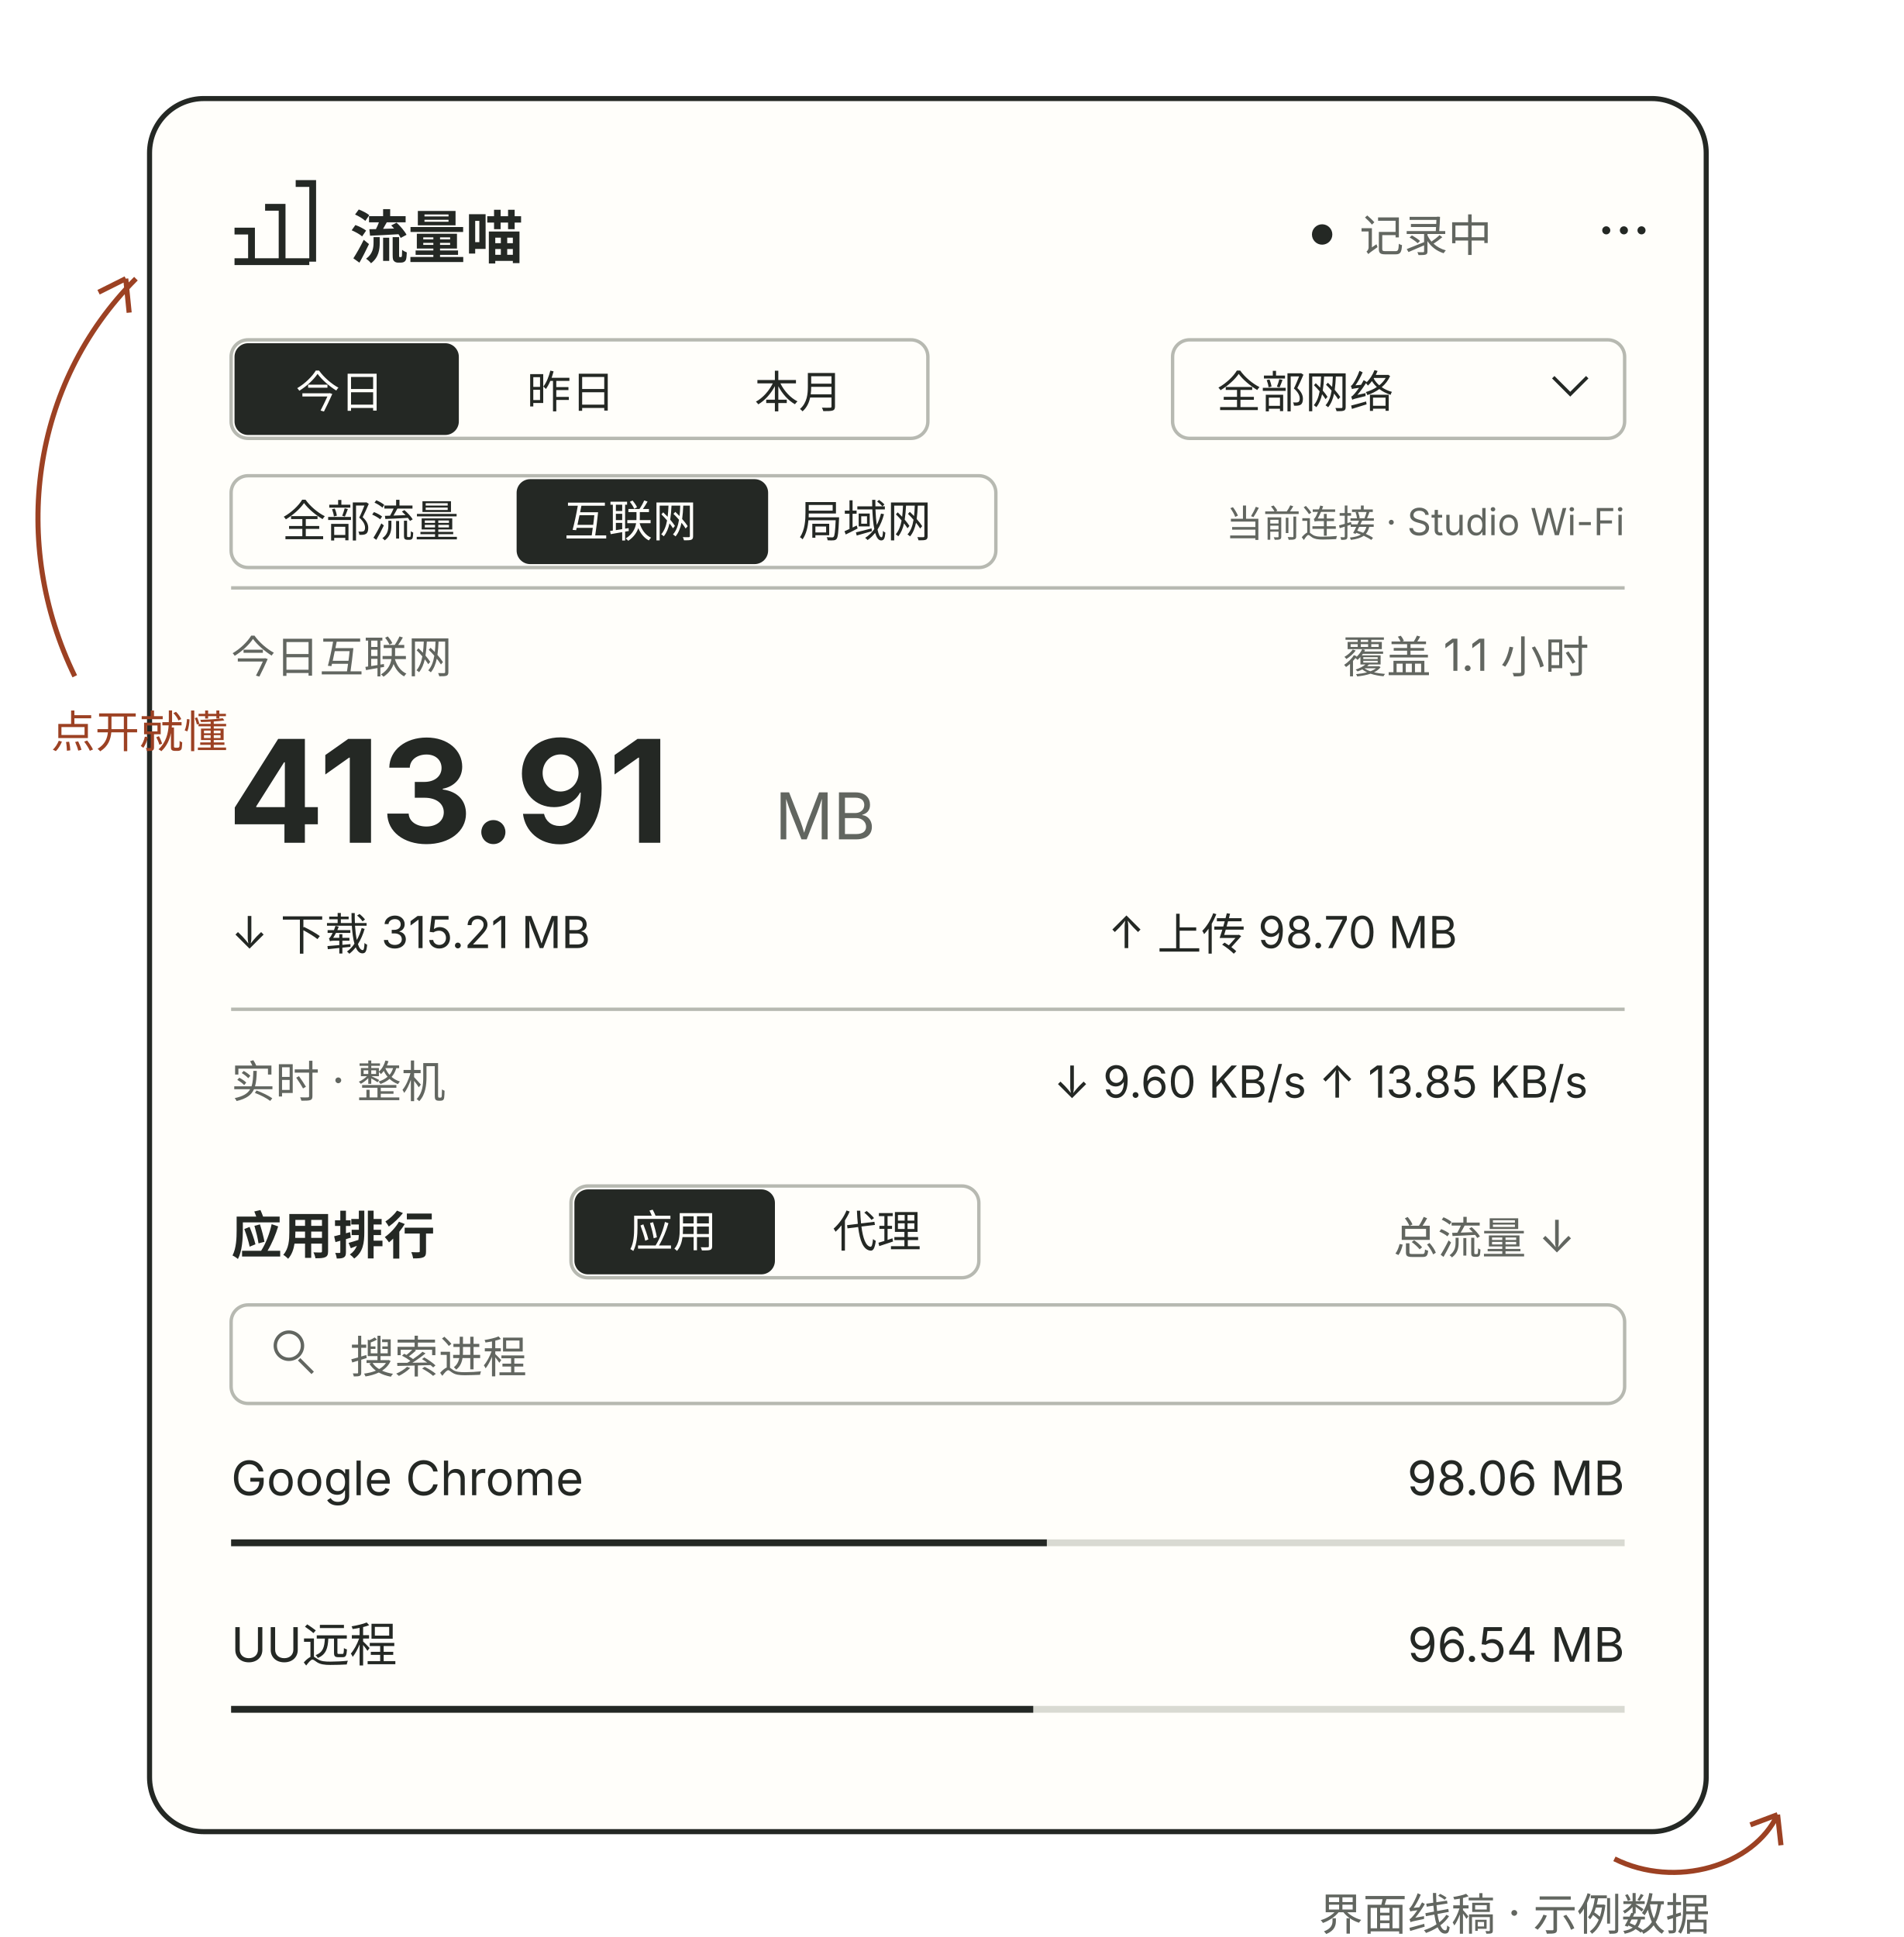
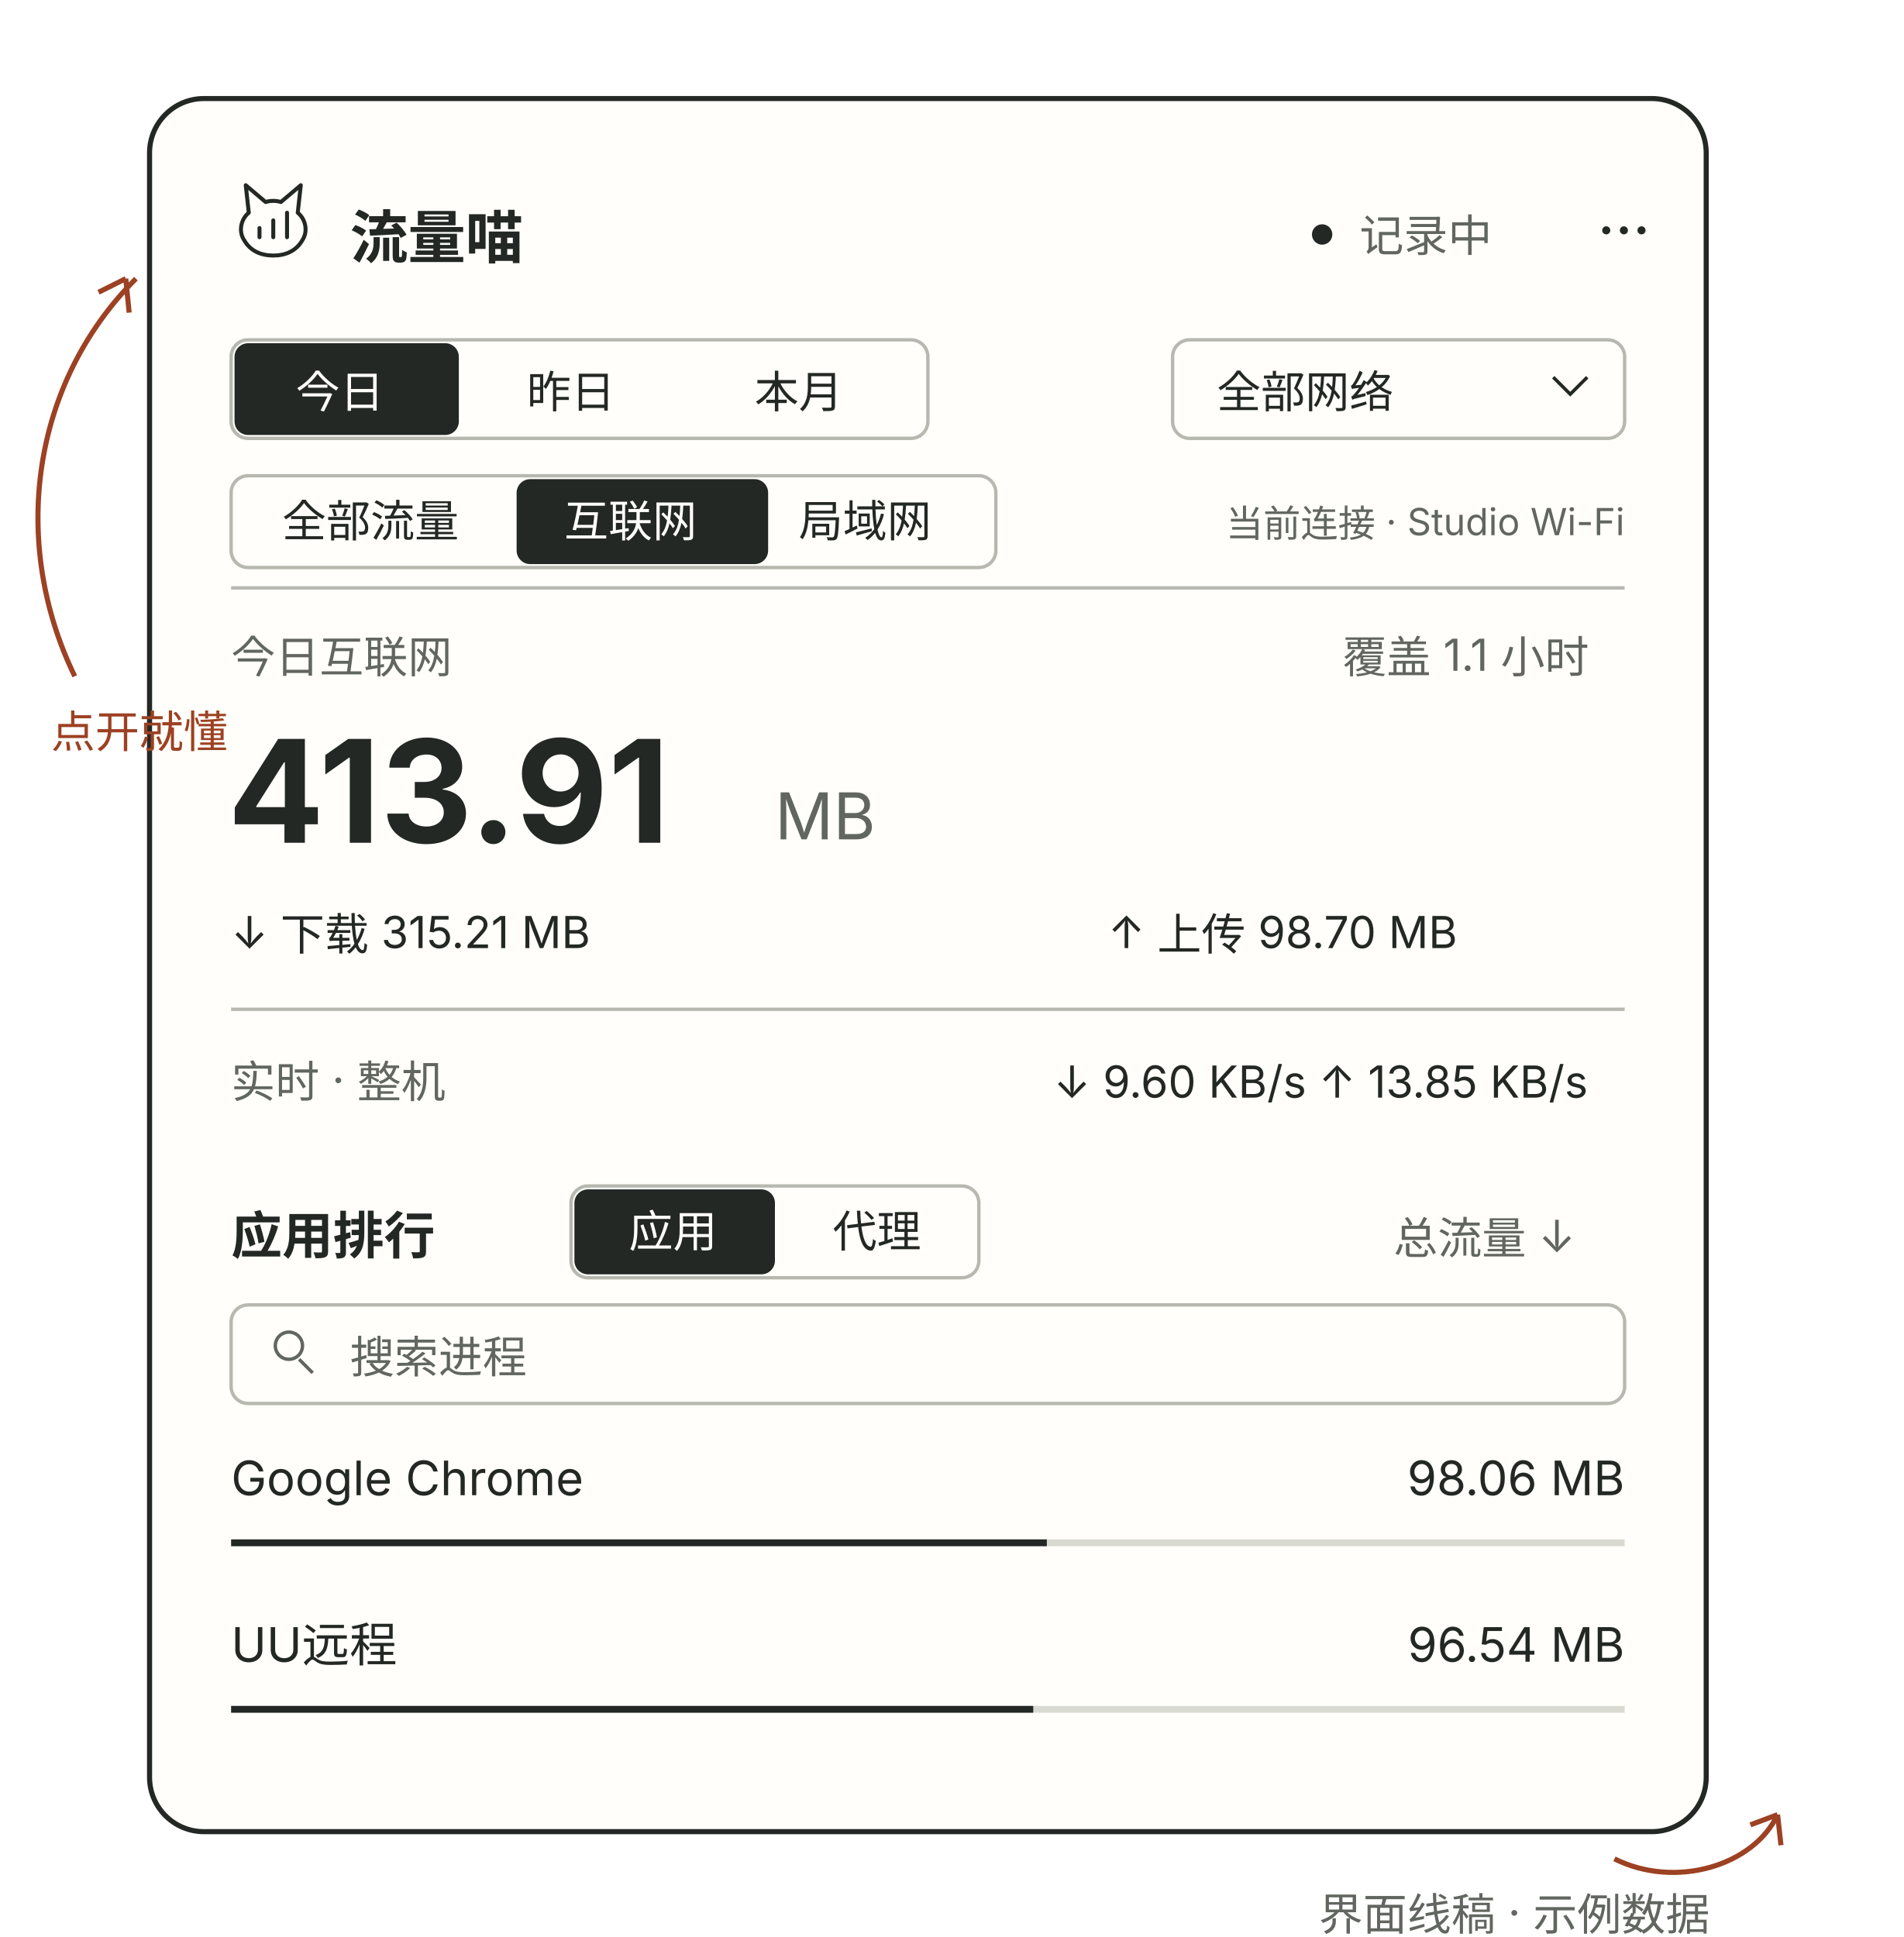
<svg xmlns="http://www.w3.org/2000/svg" width="560" height="570" viewBox="0 0 560 570" role="img" aria-labelledby="title desc">
  <defs>
    <style>text{font-family:-apple-system,BlinkMacSystemFont,'PingFang SC',sans-serif;fill:#242824}.muted{fill:#626660}.small{font-size:13px}</style>
  </defs>
  <rect x="44" y="29" width="458" height="510" rx="16" fill="#fffefa" stroke="#242824" stroke-width="1.5" />
-   <path d="M69 77h22M69 68h5v9m4-16h5v16m4-23h5v23" fill="none" stroke="#242824" stroke-width="2" />
+   <g transform="translate(66 50) scale(.45)" fill="none" stroke="#242824" stroke-width="2.6" stroke-linecap="round" stroke-linejoin="round">
+     <path d="M16 28L14 10L27 21C30 20 34 20 37 21L50 10L48 28C53 32 55 40 51 46C47 53 40 56 32 56C24 56 17 53 13 46C9 40 11 32 16 28Z" />
+     <path d="M23 44V38M32 44V33M41 44V28" />
+   </g>
  <text x="103" y="76" font-size="17" font-weight="650">流量喵</text>
  <circle cx="389" cy="69" r="3" fill="#242824" />
  <text x="400" y="74" class="muted small">记录中</text>
  <text x="470" y="74" font-size="18">···</text>
  <rect x="68" y="100" width="205" height="29" rx="5" fill="none" stroke="#b7b9b1" />
  <rect x="69" y="101" width="66" height="27" rx="4" fill="#242824" />
  <text x="87" y="120" style="fill:#fffefa" class="small">今日</text>
  <text x="155" y="120" class="small">昨日</text>
  <text x="222" y="120" class="small">本月</text>
  <rect x="345" y="100" width="133" height="29" rx="5" fill="none" stroke="#b7b9b1" />
  <text x="358" y="120" class="small">全部网络</text>
  <path d="m457 111 5 5 5-5" fill="none" stroke="#242824" />
  <rect x="68" y="140" width="225" height="27" rx="5" fill="none" stroke="#b7b9b1" />
  <rect x="152" y="141" width="74" height="25" rx="4" fill="#242824" />
  <text x="83" y="158" class="small">全部流量</text>
  <text x="166" y="158" class="small" style="fill:#fffefa">互联网</text>
  <text x="235" y="158" class="small">局域网</text>
  <text x="478" y="158" text-anchor="end" class="muted" font-size="11">当前连接 · Studio Wi-Fi</text>
  <path d="M68 173H478" stroke="#b7b9b1" />
  <text x="68" y="198" class="muted small">今日互联网</text>
  <text x="395" y="198" class="muted small">覆盖 1.1 小时</text>
  <text x="67" y="248" font-size="42" font-weight="650">413.91</text>
  <text x="228" y="247" font-size="19" class="muted">MB</text>
  <text x="68" y="279" class="small">↓ 下载 315.21 MB</text>
  <text x="326" y="279" class="small">↑ 上传 98.70 MB</text>
  <path d="M68 297H478" stroke="#b7b9b1" />
  <text x="68" y="323" class="muted small">实时 · 整机</text>
  <text x="310" y="323" class="small">↓ 9.60 KB/s  ↑ 13.85 KB/s</text>
  <text x="68" y="369" font-size="15" font-weight="650">应用排行</text>
  <rect x="168" y="349" width="120" height="27" rx="5" fill="none" stroke="#b7b9b1" />
  <rect x="169" y="350" width="59" height="25" rx="4" fill="#242824" />
  <text x="185" y="367" class="small" style="fill:#fffefa">应用</text>
  <text x="245" y="367" class="small">代理</text>
  <text x="410" y="369" class="muted small">总流量 ↓</text>
  <rect x="68" y="384" width="410" height="29" rx="5" fill="none" stroke="#b7b9b1" />
  <circle cx="85" cy="396" r="4" fill="none" stroke="#626660" />
  <path d="m88 400 4 4" stroke="#626660" />
  <text x="103" y="404" class="muted small">搜索进程</text>
  <text x="68" y="440" font-size="14">Google Chrome</text>
  <text x="478" y="440" text-anchor="end" font-size="14">98.06 MB</text>
  <path d="M68 454H478" stroke="#d9dad2" stroke-width="2" />
  <path d="M68 454h240" stroke="#242824" stroke-width="2" />
  <text x="68" y="489" font-size="14">UU远程</text>
  <text x="478" y="489" text-anchor="end" font-size="14">96.54 MB</text>
  <path d="M68 503H478" stroke="#d9dad2" stroke-width="2" />
  <path d="M68 503h236" stroke="#242824" stroke-width="2" />
  <path d="M22 199c-19-39-13-86 18-117m-3 0-8 4m8-4 1 10" fill="none" stroke="#9c4123" stroke-width="1.5" />
  <text x="15" y="220" class="small" style="fill:#9c4123">点开就懂</text>
  <path d="M475 547c18 9 41 2 48-13m0 0-8 3m8-3 1 9" fill="none" stroke="#9c4123" stroke-width="1.5" />
  <text x="388" y="568" class="small muted">界面线稿 · 示例数据</text>
</svg>
